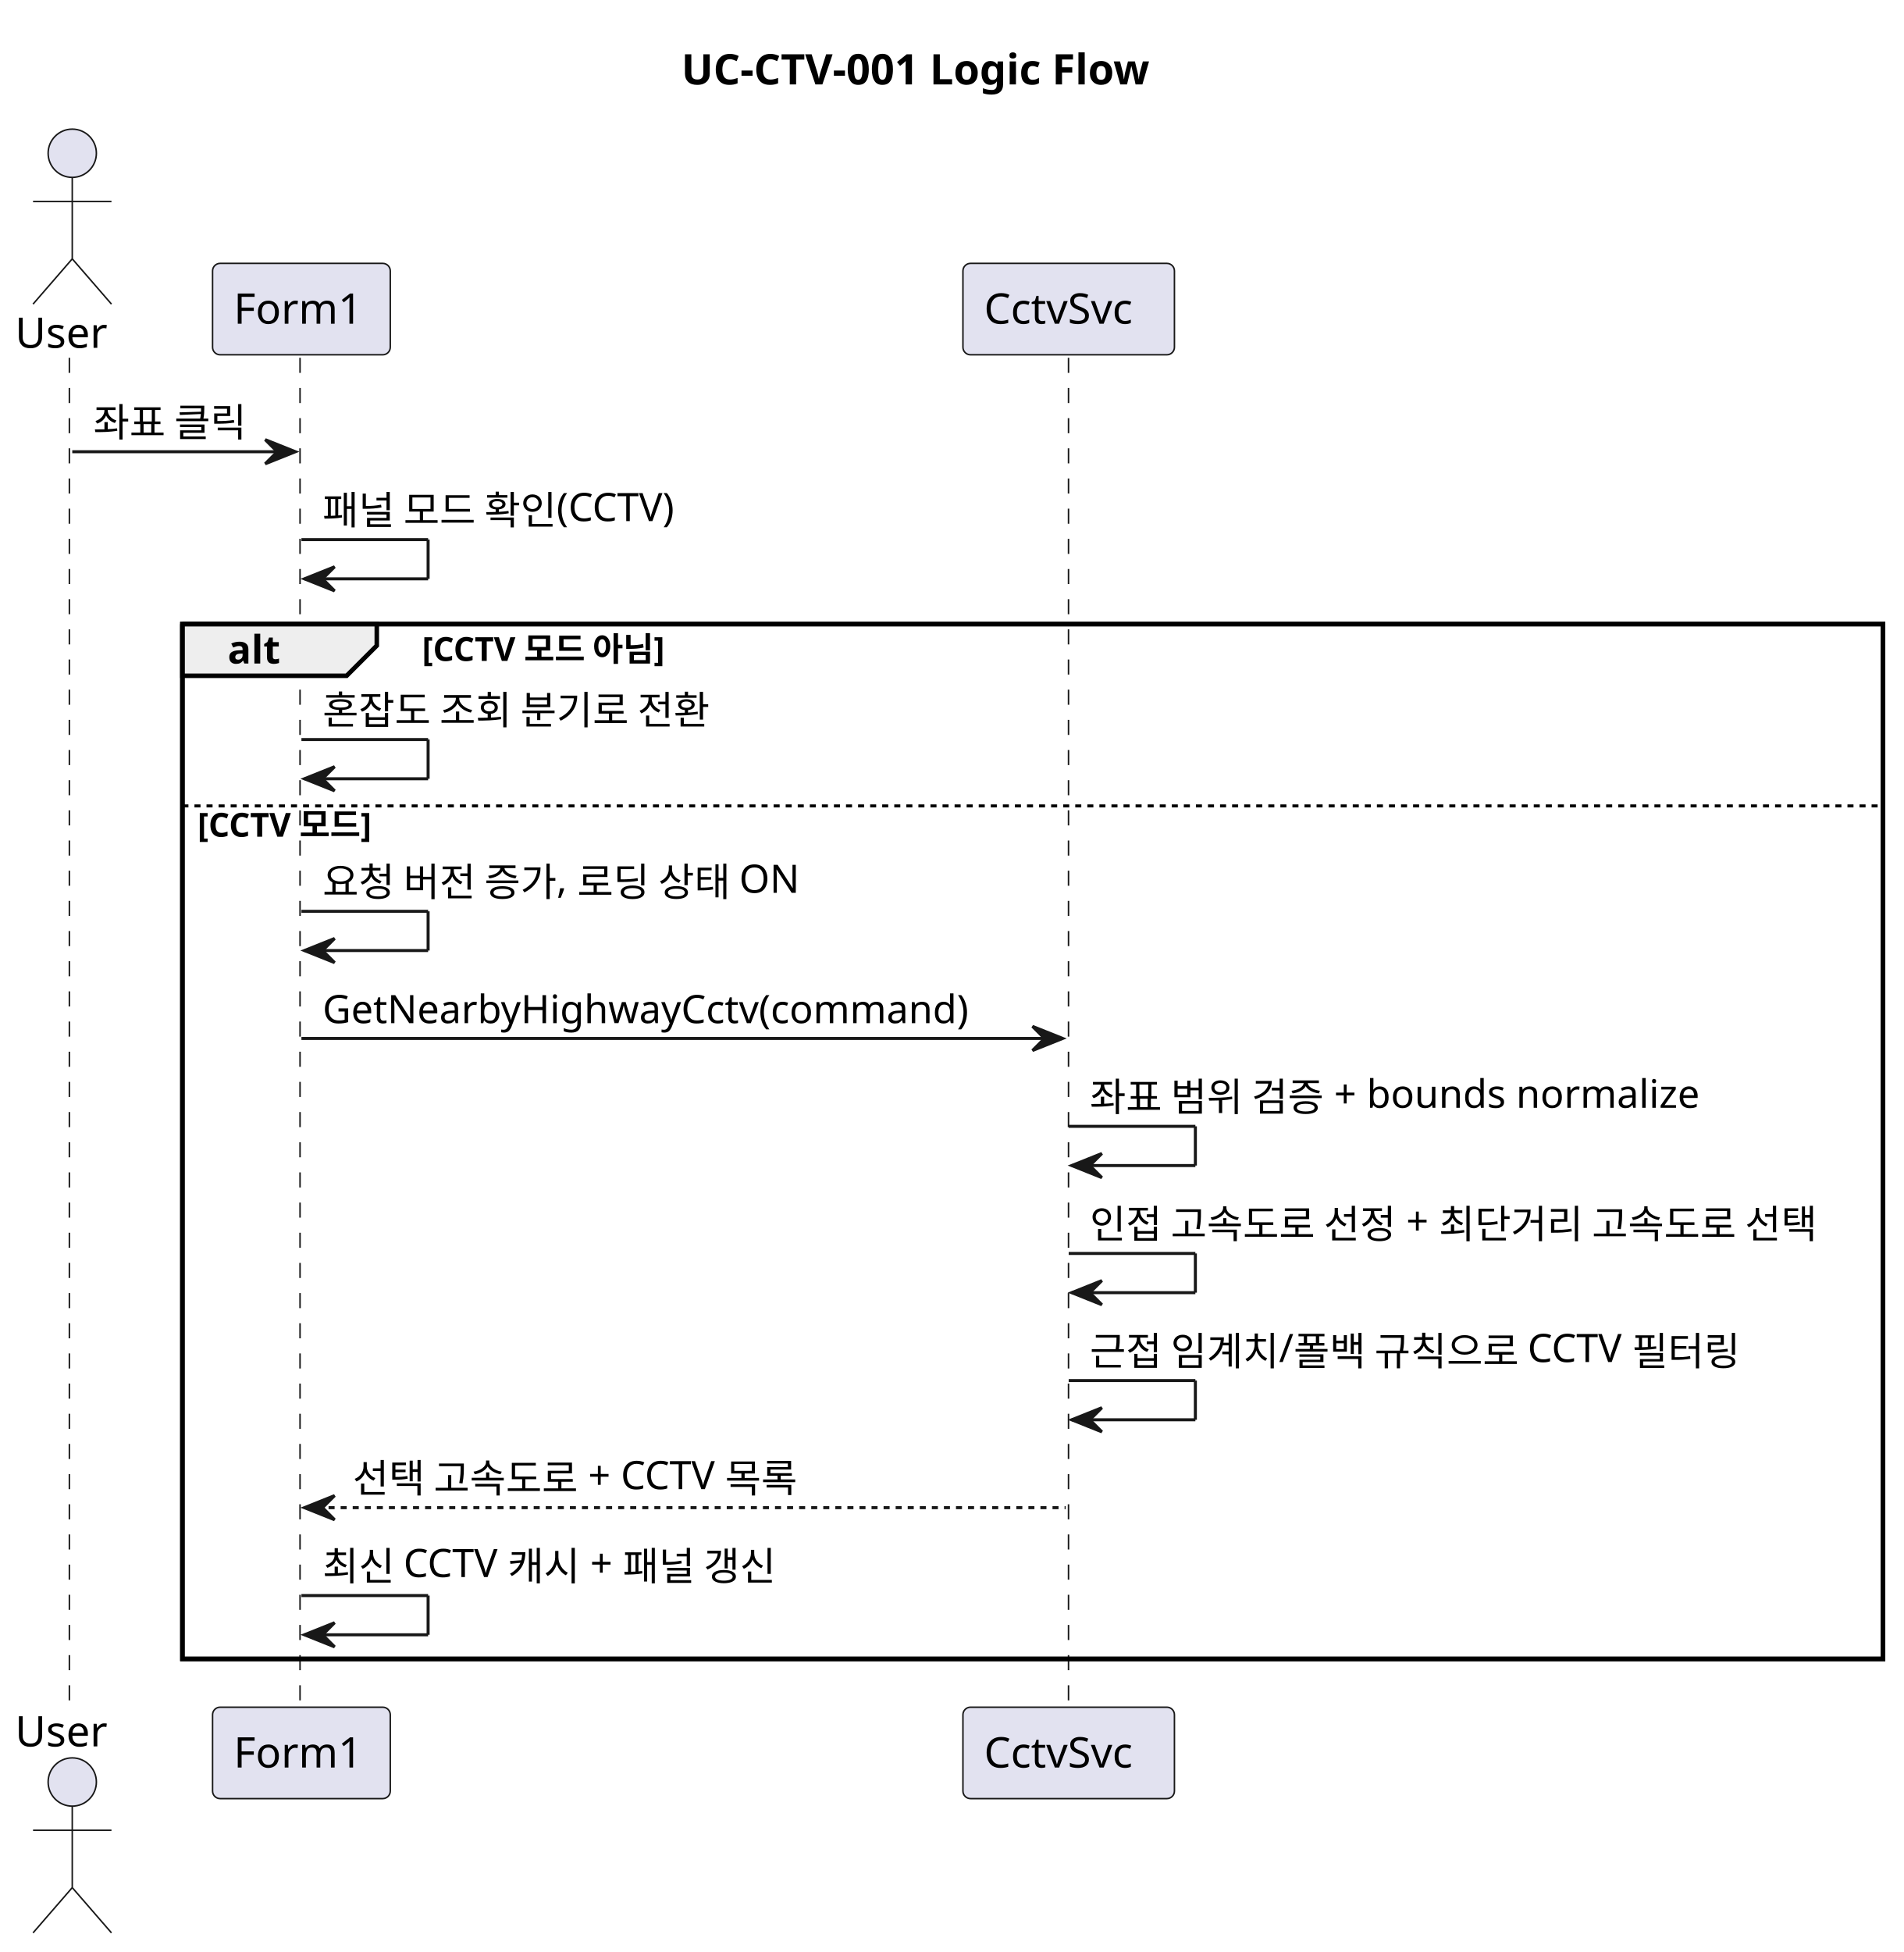
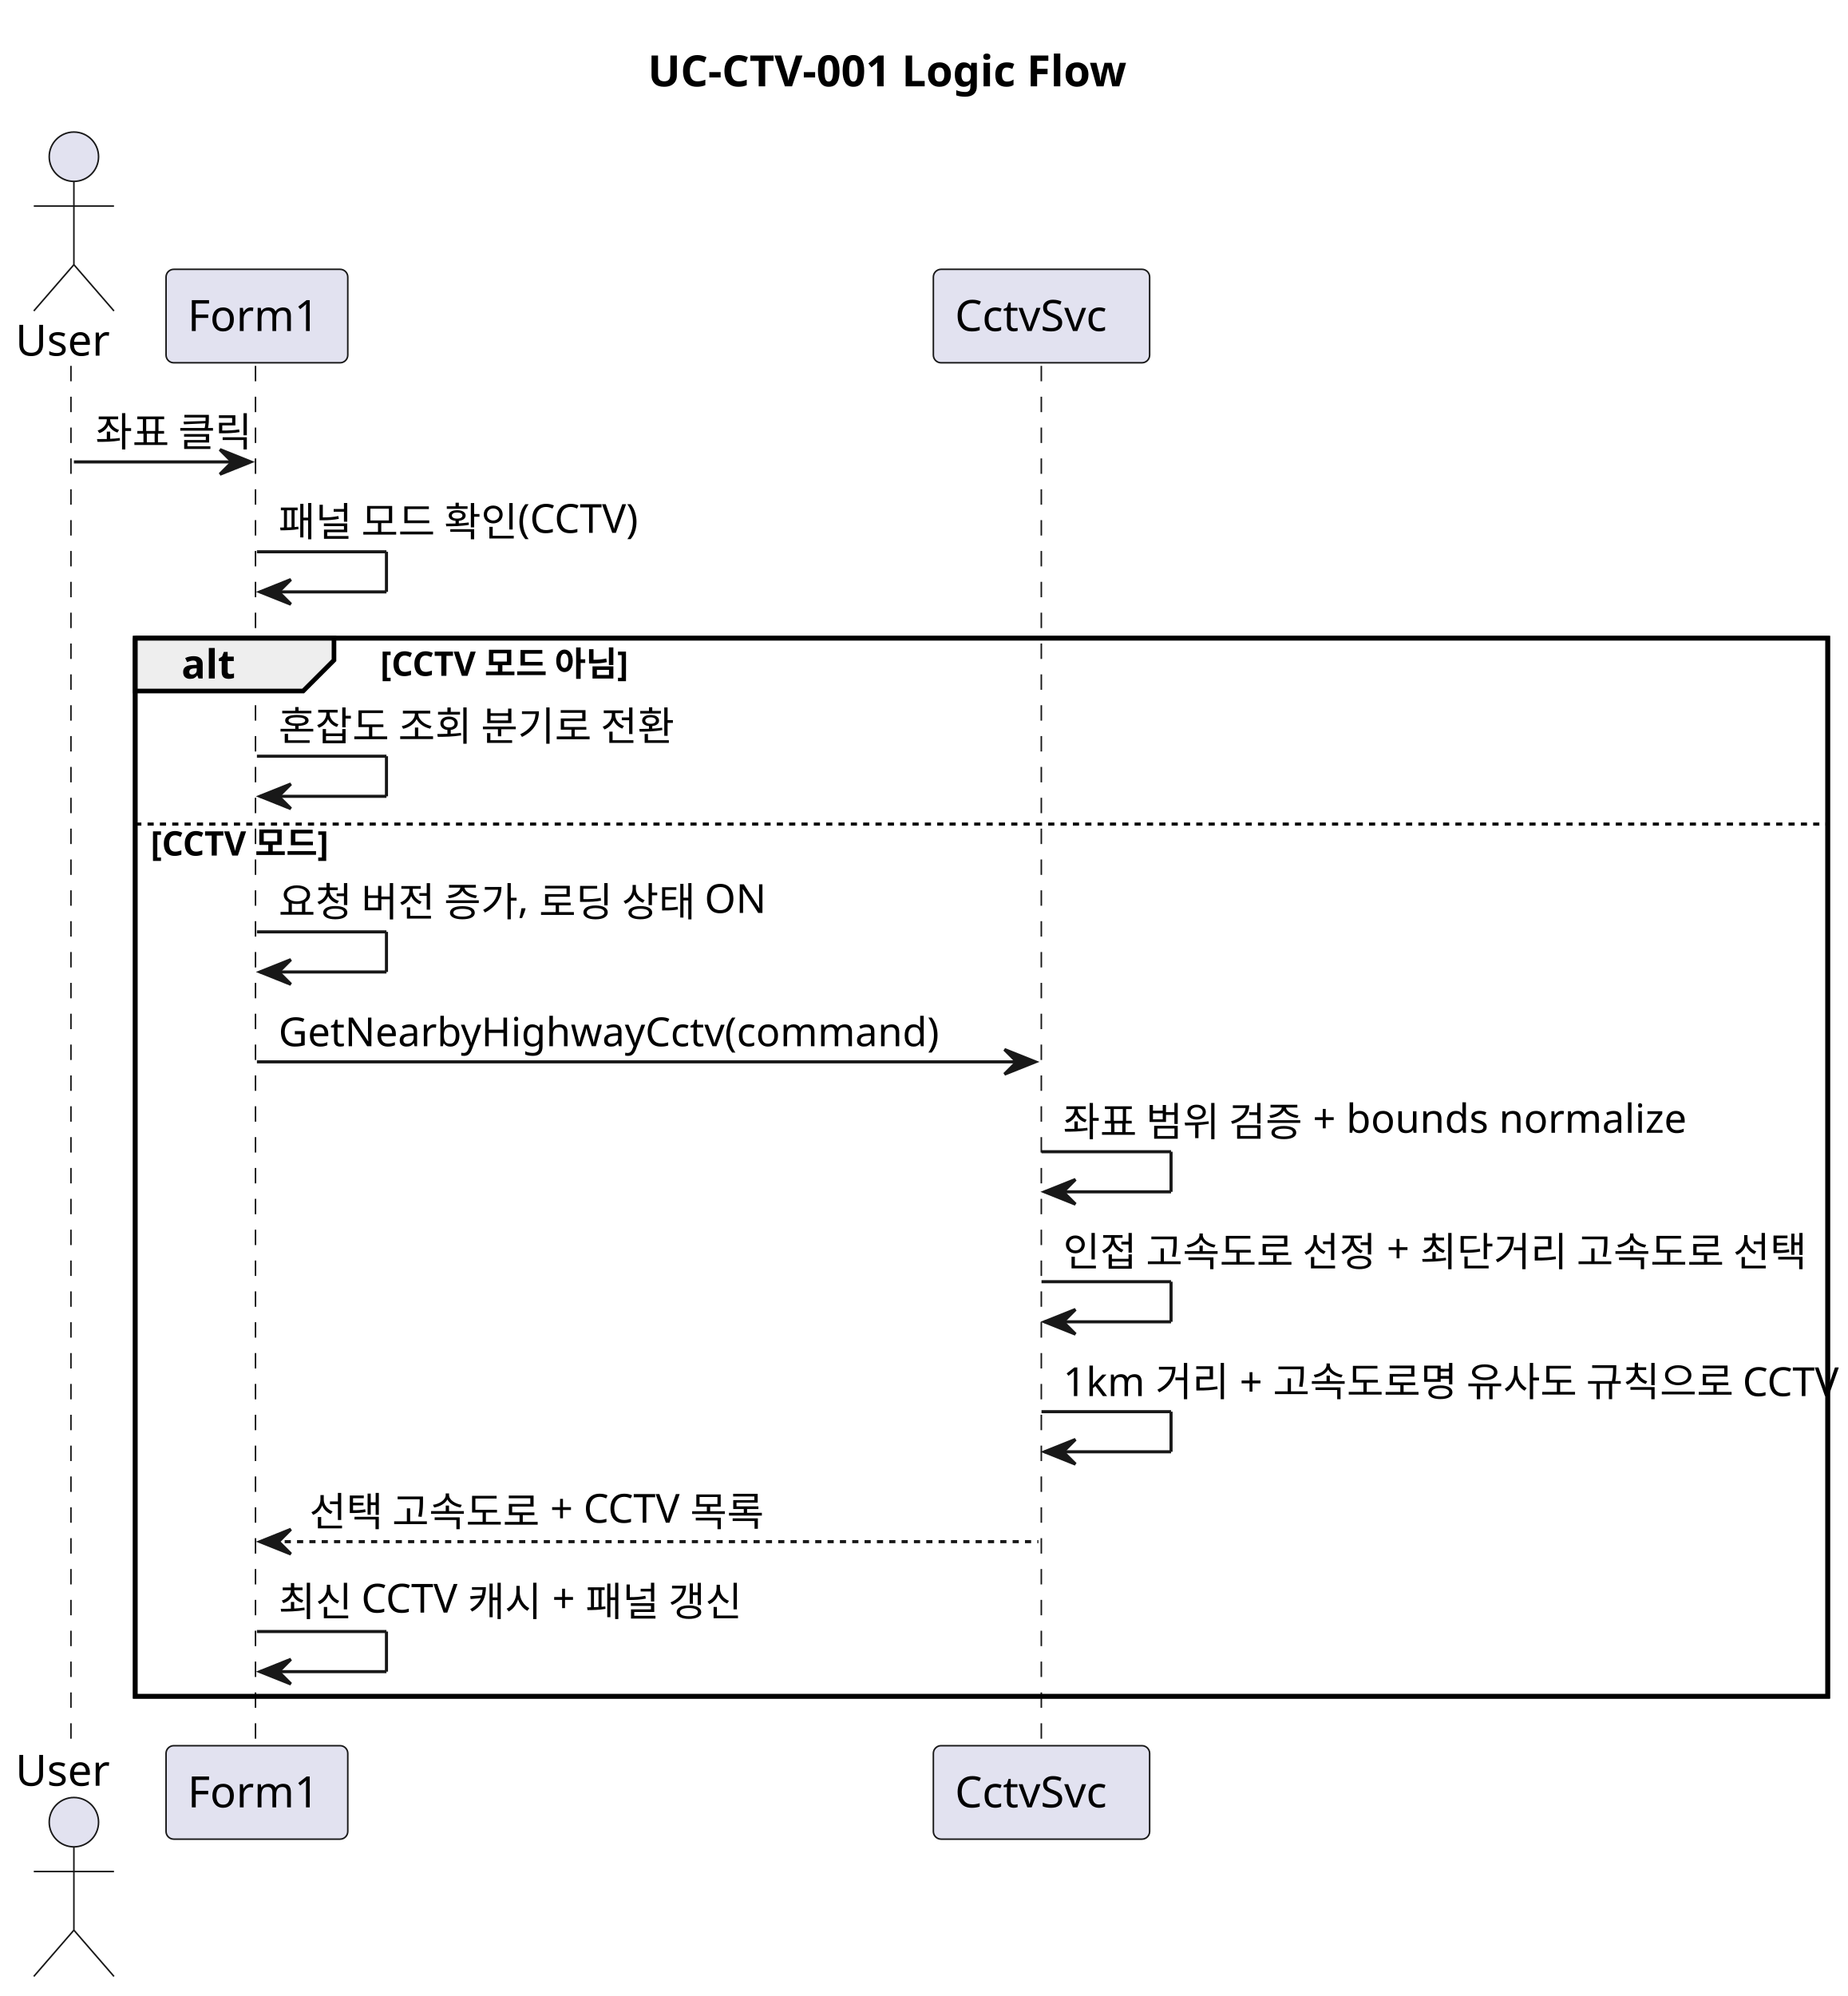
- <svg xmlns="http://www.w3.org/2000/svg" contentStyleType="text/css" data-diagram-type="SEQUENCE" height="647px" preserveAspectRatio="none" style="width:631px;height:647px;background:#FFFFFF;" version="1.1" viewBox="0 0 631 647" width="631px" zoomAndPan="magnify">
+ <svg xmlns="http://www.w3.org/2000/svg" contentStyleType="text/css" data-diagram-type="SEQUENCE" height="647px" preserveAspectRatio="none" style="width:599px;height:647px;background:#FFFFFF;" version="1.1" viewBox="0 0 599 647" width="599px" zoomAndPan="magnify">
  <defs />
  <g>
-     <text fill="#000000" font-family="sans-serif" font-size="14" font-weight="bold" lengthAdjust="spacing" textLength="181.467" x="225.895" y="27.995">UC-CTV-001 Logic Flow</text>
-     <rect fill="none" height="343" style="stroke:#000000;stroke-width:1.5;" width="563.789" x="60.468" y="206.859" />
+     <text fill="#000000" font-family="sans-serif" font-size="14" font-weight="bold" lengthAdjust="spacing" textLength="181.467" x="210.04" y="27.995">UC-CTV-001 Logic Flow</text>
+     <rect fill="none" height="343" style="stroke:#000000;stroke-width:1.5;" width="548.714" x="43.833" y="206.859" />
    <g class="participant-lifeline" data-entity-uid="part1" data-qualified-name="User" id="part1-lifeline">
      <g>
        <rect fill="#000000" fill-opacity="0" height="448.266" width="8" x="19.955" y="118.594" />
        <line style="stroke:#181818;stroke-width:0.5;stroke-dasharray:5,5;" x1="23" x2="23" y1="118.594" y2="566.859" />
      </g>
    </g>
    <g class="participant-lifeline" data-entity-uid="part2" data-qualified-name="Form1" id="part2-lifeline">
      <g>
-         <rect fill="#000000" fill-opacity="0" height="448.266" width="8" x="95.927" y="118.594" />
-         <line style="stroke:#181818;stroke-width:0.5;stroke-dasharray:5,5;" x1="99.468" x2="99.468" y1="118.594" y2="566.859" />
+         <rect fill="#000000" fill-opacity="0" height="448.266" width="8" x="79.293" y="118.594" />
+         <line style="stroke:#181818;stroke-width:0.5;stroke-dasharray:5,5;" x1="82.833" x2="82.833" y1="118.594" y2="566.859" />
      </g>
    </g>
    <g class="participant-lifeline" data-entity-uid="part3" data-qualified-name="CctvSvc" id="part3-lifeline">
      <g>
-         <rect fill="#000000" fill-opacity="0" height="448.266" width="8" x="350.29" y="118.594" />
-         <line style="stroke:#181818;stroke-width:0.5;stroke-dasharray:5,5;" x1="354.232" x2="354.232" y1="118.594" y2="566.859" />
+         <rect fill="#000000" fill-opacity="0" height="448.266" width="8" x="333.655" y="118.594" />
+         <line style="stroke:#181818;stroke-width:0.5;stroke-dasharray:5,5;" x1="337.597" x2="337.597" y1="118.594" y2="566.859" />
      </g>
    </g>
    <g class="participant participant-head" data-entity-uid="part1" data-qualified-name="User" id="part1-head">
      <text fill="#000000" font-family="sans-serif" font-size="14" lengthAdjust="spacing" textLength="31.91" x="5" y="115.292">User</text>
      <ellipse cx="23.955" cy="50.797" fill="#E2E2F0" rx="8" ry="8" style="stroke:#181818;stroke-width:0.5;" />
      <path d="M23.955,58.797 L23.955,85.797 M10.955,66.797 L36.955,66.797 M23.955,85.797 L10.955,100.797 M23.955,85.797 L36.955,100.797" fill="none" style="stroke:#181818;stroke-width:0.5;" />
    </g>
    <g class="participant participant-tail" data-entity-uid="part1" data-qualified-name="User" id="part1-tail">
      <text fill="#000000" font-family="sans-serif" font-size="14" lengthAdjust="spacing" textLength="31.91" x="5" y="578.855">User</text>
      <ellipse cx="23.955" cy="590.656" fill="#E2E2F0" rx="8" ry="8" style="stroke:#181818;stroke-width:0.5;" />
      <path d="M23.955,598.656 L23.955,625.656 M10.955,606.656 L36.955,606.656 M23.955,625.656 L10.955,640.656 M23.955,625.656 L36.955,640.656" fill="none" style="stroke:#181818;stroke-width:0.5;" />
    </g>
    <g class="participant participant-head" data-entity-uid="part2" data-qualified-name="Form1" id="part2-head">
-       <rect fill="#E2E2F0" height="30.297" rx="2.5" ry="2.5" style="stroke:#181818;stroke-width:0.5;" width="58.919" x="70.468" y="87.297" />
-       <text fill="#000000" font-family="sans-serif" font-size="14" lengthAdjust="spacing" textLength="44.919" x="77.468" y="107.292">Form1</text>
+       <rect fill="#E2E2F0" height="30.297" rx="2.5" ry="2.5" style="stroke:#181818;stroke-width:0.5;" width="58.919" x="53.833" y="87.297" />
+       <text fill="#000000" font-family="sans-serif" font-size="14" lengthAdjust="spacing" textLength="44.919" x="60.833" y="107.292">Form1</text>
    </g>
    <g class="participant participant-tail" data-entity-uid="part2" data-qualified-name="Form1" id="part2-tail">
-       <rect fill="#E2E2F0" height="30.297" rx="2.5" ry="2.5" style="stroke:#181818;stroke-width:0.5;" width="58.919" x="70.468" y="565.859" />
-       <text fill="#000000" font-family="sans-serif" font-size="14" lengthAdjust="spacing" textLength="44.919" x="77.468" y="585.855">Form1</text>
+       <rect fill="#E2E2F0" height="30.297" rx="2.5" ry="2.5" style="stroke:#181818;stroke-width:0.5;" width="58.919" x="53.833" y="565.859" />
+       <text fill="#000000" font-family="sans-serif" font-size="14" lengthAdjust="spacing" textLength="44.919" x="60.833" y="585.855">Form1</text>
    </g>
    <g class="participant participant-head" data-entity-uid="part3" data-qualified-name="CctvSvc" id="part3-head">
-       <rect fill="#E2E2F0" height="30.297" rx="2.5" ry="2.5" style="stroke:#181818;stroke-width:0.5;" width="70.116" x="319.232" y="87.297" />
-       <text fill="#000000" font-family="sans-serif" font-size="14" lengthAdjust="spacing" textLength="56.116" x="326.232" y="107.292">CctvSvc</text>
+       <rect fill="#E2E2F0" height="30.297" rx="2.5" ry="2.5" style="stroke:#181818;stroke-width:0.5;" width="70.116" x="302.597" y="87.297" />
+       <text fill="#000000" font-family="sans-serif" font-size="14" lengthAdjust="spacing" textLength="56.116" x="309.597" y="107.292">CctvSvc</text>
    </g>
    <g class="participant participant-tail" data-entity-uid="part3" data-qualified-name="CctvSvc" id="part3-tail">
-       <rect fill="#E2E2F0" height="30.297" rx="2.5" ry="2.5" style="stroke:#181818;stroke-width:0.5;" width="70.116" x="319.232" y="565.859" />
-       <text fill="#000000" font-family="sans-serif" font-size="14" lengthAdjust="spacing" textLength="56.116" x="326.232" y="585.855">CctvSvc</text>
+       <rect fill="#E2E2F0" height="30.297" rx="2.5" ry="2.5" style="stroke:#181818;stroke-width:0.5;" width="70.116" x="302.597" y="565.859" />
+       <text fill="#000000" font-family="sans-serif" font-size="14" lengthAdjust="spacing" textLength="56.116" x="309.597" y="585.855">CctvSvc</text>
    </g>
    <g class="message" data-entity-1="part1" data-entity-2="part2" id="msg1">
-       <polygon fill="#181818" points="87.927,145.727,97.927,149.727,87.927,153.727,91.927,149.727" style="stroke:#181818;stroke-width:1;" />
-       <line style="stroke:#181818;stroke-width:1;" x1="23.955" x2="93.927" y1="149.727" y2="149.727" />
-       <text fill="#000000" font-family="sans-serif" font-size="13" lengthAdjust="spacing" textLength="51.972" x="30.955" y="144.661">좌표 클릭</text>
+       <polygon fill="#181818" points="71.293,145.727,81.293,149.727,71.293,153.727,75.293,149.727" style="stroke:#181818;stroke-width:1;" />
+       <line style="stroke:#181818;stroke-width:1;" x1="23.955" x2="77.293" y1="149.727" y2="149.727" />
+       <text fill="#000000" font-family="sans-serif" font-size="13" lengthAdjust="spacing" textLength="35.337" x="30.955" y="144.661">좌표 클릭</text>
    </g>
    <g class="message" data-entity-1="part2" data-entity-2="part2" id="msg2">
-       <line style="stroke:#181818;stroke-width:1;" x1="99.927" x2="141.927" y1="178.859" y2="178.859" />
-       <line style="stroke:#181818;stroke-width:1;" x1="141.927" x2="141.927" y1="178.859" y2="191.859" />
-       <line style="stroke:#181818;stroke-width:1;" x1="100.927" x2="141.927" y1="191.859" y2="191.859" />
-       <polygon fill="#181818" points="110.927,187.859,100.927,191.859,110.927,195.859,106.927,191.859" style="stroke:#181818;stroke-width:1;" />
-       <text fill="#000000" font-family="sans-serif" font-size="13" lengthAdjust="spacing" textLength="125.156" x="106.927" y="173.793">패널 모드 확인(CCTV)</text>
+       <line style="stroke:#181818;stroke-width:1;" x1="83.293" x2="125.293" y1="178.859" y2="178.859" />
+       <line style="stroke:#181818;stroke-width:1;" x1="125.293" x2="125.293" y1="178.859" y2="191.859" />
+       <line style="stroke:#181818;stroke-width:1;" x1="84.293" x2="125.293" y1="191.859" y2="191.859" />
+       <polygon fill="#181818" points="94.293,187.859,84.293,191.859,94.293,195.859,90.293,191.859" style="stroke:#181818;stroke-width:1;" />
+       <text fill="#000000" font-family="sans-serif" font-size="13" lengthAdjust="spacing" textLength="100.204" x="90.293" y="173.793">패널 모드 확인(CCTV)</text>
    </g>
-     <path d="M60.468,206.859 L124.911,206.859 L124.911,213.992 L114.911,223.992 L60.468,223.992 L60.468,206.859" fill="#EEEEEE" style="stroke:#000000;stroke-width:1.5;" />
-     <rect fill="none" height="343" style="stroke:#000000;stroke-width:1.5;" width="563.789" x="60.468" y="206.859" />
-     <text fill="#000000" font-family="sans-serif" font-size="13" font-weight="bold" lengthAdjust="spacing" textLength="19.443" x="75.468" y="219.926">alt</text>
-     <text fill="#000000" font-family="sans-serif" font-size="11" font-weight="bold" lengthAdjust="spacing" textLength="90.356" x="139.911" y="219.07">[CCTV 모드 아님]</text>
+     <path d="M43.833,206.859 L108.276,206.859 L108.276,213.992 L98.276,223.992 L43.833,223.992 L43.833,206.859" fill="#EEEEEE" style="stroke:#000000;stroke-width:1.5;" />
+     <rect fill="none" height="343" style="stroke:#000000;stroke-width:1.5;" width="548.714" x="43.833" y="206.859" />
+     <text fill="#000000" font-family="sans-serif" font-size="13" font-weight="bold" lengthAdjust="spacing" textLength="19.443" x="58.833" y="219.926">alt</text>
+     <text fill="#000000" font-family="sans-serif" font-size="11" font-weight="bold" lengthAdjust="spacing" textLength="76.28" x="123.276" y="219.07">[CCTV 모드 아님]</text>
    <g class="message" data-entity-1="part2" data-entity-2="part2" id="msg3">
-       <line style="stroke:#181818;stroke-width:1;" x1="99.927" x2="141.927" y1="245.125" y2="245.125" />
-       <line style="stroke:#181818;stroke-width:1;" x1="141.927" x2="141.927" y1="245.125" y2="258.125" />
-       <line style="stroke:#181818;stroke-width:1;" x1="100.927" x2="141.927" y1="258.125" y2="258.125" />
-       <polygon fill="#181818" points="110.927,254.125,100.927,258.125,110.927,262.125,106.927,258.125" style="stroke:#181818;stroke-width:1;" />
-       <text fill="#000000" font-family="sans-serif" font-size="13" lengthAdjust="spacing" textLength="131.997" x="106.927" y="240.059">혼잡도 조회 분기로 전환</text>
+       <line style="stroke:#181818;stroke-width:1;" x1="83.293" x2="125.293" y1="245.125" y2="245.125" />
+       <line style="stroke:#181818;stroke-width:1;" x1="125.293" x2="125.293" y1="245.125" y2="258.125" />
+       <line style="stroke:#181818;stroke-width:1;" x1="84.293" x2="125.293" y1="258.125" y2="258.125" />
+       <polygon fill="#181818" points="94.293,254.125,84.293,258.125,94.293,262.125,90.293,258.125" style="stroke:#181818;stroke-width:1;" />
+       <text fill="#000000" font-family="sans-serif" font-size="13" lengthAdjust="spacing" textLength="90.41" x="90.293" y="240.059">혼잡도 조회 분기로 전환</text>
    </g>
-     <line style="stroke:#000000;stroke-width:1;stroke-dasharray:2,2;" x1="60.468" x2="624.257" y1="267.125" y2="267.125" />
-     <text fill="#000000" font-family="sans-serif" font-size="11" font-weight="bold" lengthAdjust="spacing" textLength="66.286" x="65.468" y="277.335">[CCTV 모드]</text>
+     <line style="stroke:#000000;stroke-width:1;stroke-dasharray:2,2;" x1="43.833" x2="592.547" y1="267.125" y2="267.125" />
+     <text fill="#000000" font-family="sans-serif" font-size="11" font-weight="bold" lengthAdjust="spacing" textLength="59.248" x="48.833" y="277.335">[CCTV 모드]</text>
    <g class="message" data-entity-1="part2" data-entity-2="part2" id="msg4">
-       <line style="stroke:#181818;stroke-width:1;" x1="99.927" x2="141.927" y1="302.062" y2="302.062" />
-       <line style="stroke:#181818;stroke-width:1;" x1="141.927" x2="141.927" y1="302.062" y2="315.062" />
-       <line style="stroke:#181818;stroke-width:1;" x1="100.927" x2="141.927" y1="315.062" y2="315.062" />
-       <polygon fill="#181818" points="110.927,311.062,100.927,315.062,110.927,319.062,106.927,315.062" style="stroke:#181818;stroke-width:1;" />
-       <text fill="#000000" font-family="sans-serif" font-size="13" lengthAdjust="spacing" textLength="164.351" x="106.927" y="296.997">요청 버전 증가, 로딩 상태 ON</text>
+       <line style="stroke:#181818;stroke-width:1;" x1="83.293" x2="125.293" y1="302.062" y2="302.062" />
+       <line style="stroke:#181818;stroke-width:1;" x1="125.293" x2="125.293" y1="302.062" y2="315.062" />
+       <line style="stroke:#181818;stroke-width:1;" x1="84.293" x2="125.293" y1="315.062" y2="315.062" />
+       <polygon fill="#181818" points="94.293,311.062,84.293,315.062,94.293,319.062,90.293,315.062" style="stroke:#181818;stroke-width:1;" />
+       <text fill="#000000" font-family="sans-serif" font-size="13" lengthAdjust="spacing" textLength="122.764" x="90.293" y="296.997">요청 버전 증가, 로딩 상태 ON</text>
    </g>
    <g class="message" data-entity-1="part2" data-entity-2="part3" id="msg5">
-       <polygon fill="#181818" points="342.29,340.195,352.29,344.195,342.29,348.195,346.29,344.195" style="stroke:#181818;stroke-width:1;" />
-       <line style="stroke:#181818;stroke-width:1;" x1="99.927" x2="348.29" y1="344.195" y2="344.195" />
-       <text fill="#000000" font-family="sans-serif" font-size="13" lengthAdjust="spacing" textLength="230.363" x="106.927" y="339.129">GetNearbyHighwayCctv(command)</text>
+       <polygon fill="#181818" points="325.655,340.195,335.655,344.195,325.655,348.195,329.655,344.195" style="stroke:#181818;stroke-width:1;" />
+       <line style="stroke:#181818;stroke-width:1;" x1="83.293" x2="331.655" y1="344.195" y2="344.195" />
+       <text fill="#000000" font-family="sans-serif" font-size="13" lengthAdjust="spacing" textLength="230.363" x="90.293" y="339.129">GetNearbyHighwayCctv(command)</text>
    </g>
    <g class="message" data-entity-1="part3" data-entity-2="part3" id="msg6">
-       <line style="stroke:#181818;stroke-width:1;" x1="354.29" x2="396.29" y1="373.328" y2="373.328" />
-       <line style="stroke:#181818;stroke-width:1;" x1="396.29" x2="396.29" y1="373.328" y2="386.328" />
-       <line style="stroke:#181818;stroke-width:1;" x1="355.29" x2="396.29" y1="386.328" y2="386.328" />
-       <polygon fill="#181818" points="365.29,382.328,355.29,386.328,365.29,390.328,361.29,386.328" style="stroke:#181818;stroke-width:1;" />
-       <text fill="#000000" font-family="sans-serif" font-size="13" lengthAdjust="spacing" textLength="215.236" x="361.29" y="368.262">좌표 범위 검증 + bounds normalize</text>
+       <line style="stroke:#181818;stroke-width:1;" x1="337.655" x2="379.655" y1="373.328" y2="373.328" />
+       <line style="stroke:#181818;stroke-width:1;" x1="379.655" x2="379.655" y1="373.328" y2="386.328" />
+       <line style="stroke:#181818;stroke-width:1;" x1="338.655" x2="379.655" y1="386.328" y2="386.328" />
+       <polygon fill="#181818" points="348.655,382.328,338.655,386.328,348.655,390.328,344.655,386.328" style="stroke:#181818;stroke-width:1;" />
+       <text fill="#000000" font-family="sans-serif" font-size="13" lengthAdjust="spacing" textLength="190.284" x="344.655" y="368.262">좌표 범위 검증 + bounds normalize</text>
    </g>
    <g class="message" data-entity-1="part3" data-entity-2="part3" id="msg7">
-       <line style="stroke:#181818;stroke-width:1;" x1="354.29" x2="396.29" y1="415.461" y2="415.461" />
-       <line style="stroke:#181818;stroke-width:1;" x1="396.29" x2="396.29" y1="415.461" y2="428.461" />
-       <line style="stroke:#181818;stroke-width:1;" x1="355.29" x2="396.29" y1="428.461" y2="428.461" />
-       <polygon fill="#181818" points="365.29,424.461,355.29,428.461,365.29,432.461,361.29,428.461" style="stroke:#181818;stroke-width:1;" />
-       <text fill="#000000" font-family="sans-serif" font-size="13" lengthAdjust="spacing" textLength="250.967" x="361.29" y="410.395">인접 고속도로 선정 + 최단거리 고속도로 선택</text>
+       <line style="stroke:#181818;stroke-width:1;" x1="337.655" x2="379.655" y1="415.461" y2="415.461" />
+       <line style="stroke:#181818;stroke-width:1;" x1="379.655" x2="379.655" y1="415.461" y2="428.461" />
+       <line style="stroke:#181818;stroke-width:1;" x1="338.655" x2="379.655" y1="428.461" y2="428.461" />
+       <polygon fill="#181818" points="348.655,424.461,338.655,428.461,348.655,432.461,344.655,428.461" style="stroke:#181818;stroke-width:1;" />
+       <text fill="#000000" font-family="sans-serif" font-size="13" lengthAdjust="spacing" textLength="176.109" x="344.655" y="410.395">인접 고속도로 선정 + 최단거리 고속도로 선택</text>
    </g>
    <g class="message" data-entity-1="part3" data-entity-2="part3" id="msg8">
-       <line style="stroke:#181818;stroke-width:1;" x1="354.29" x2="396.29" y1="457.594" y2="457.594" />
-       <line style="stroke:#181818;stroke-width:1;" x1="396.29" x2="396.29" y1="457.594" y2="470.594" />
-       <line style="stroke:#181818;stroke-width:1;" x1="355.29" x2="396.29" y1="470.594" y2="470.594" />
-       <polygon fill="#181818" points="365.29,466.594,355.29,470.594,365.29,474.594,361.29,470.594" style="stroke:#181818;stroke-width:1;" />
-       <text fill="#000000" font-family="sans-serif" font-size="13" lengthAdjust="spacing" textLength="223.338" x="361.29" y="452.528">근접 임계치/폴백 규칙으로 CCTV 필터링</text>
+       <line style="stroke:#181818;stroke-width:1;" x1="337.655" x2="379.655" y1="457.594" y2="457.594" />
+       <line style="stroke:#181818;stroke-width:1;" x1="379.655" x2="379.655" y1="457.594" y2="470.594" />
+       <line style="stroke:#181818;stroke-width:1;" x1="338.655" x2="379.655" y1="470.594" y2="470.594" />
+       <polygon fill="#181818" points="348.655,466.594,338.655,470.594,348.655,474.594,344.655,470.594" style="stroke:#181818;stroke-width:1;" />
+       <text fill="#000000" font-family="sans-serif" font-size="13" lengthAdjust="spacing" textLength="235.892" x="344.655" y="452.528">1km 거리 + 고속도로명 유사도 규칙으로 CCTV 필터링</text>
    </g>
    <g class="message" data-entity-1="part3" data-entity-2="part2" id="msg9">
-       <polygon fill="#181818" points="110.927,495.727,100.927,499.727,110.927,503.727,106.927,499.727" style="stroke:#181818;stroke-width:1;" />
-       <line style="stroke:#181818;stroke-width:1;stroke-dasharray:2,2;" x1="104.927" x2="353.29" y1="499.727" y2="499.727" />
-       <text fill="#000000" font-family="sans-serif" font-size="13" lengthAdjust="spacing" textLength="158.09" x="116.927" y="494.661">선택 고속도로 + CCTV 목록</text>
+       <polygon fill="#181818" points="94.293,495.727,84.293,499.727,94.293,503.727,90.293,499.727" style="stroke:#181818;stroke-width:1;" />
+       <line style="stroke:#181818;stroke-width:1;stroke-dasharray:2,2;" x1="88.293" x2="336.655" y1="499.727" y2="499.727" />
+       <text fill="#000000" font-family="sans-serif" font-size="13" lengthAdjust="spacing" textLength="124.82" x="100.293" y="494.661">선택 고속도로 + CCTV 목록</text>
    </g>
    <g class="message" data-entity-1="part2" data-entity-2="part2" id="msg10">
-       <line style="stroke:#181818;stroke-width:1;" x1="99.927" x2="141.927" y1="528.859" y2="528.859" />
-       <line style="stroke:#181818;stroke-width:1;" x1="141.927" x2="141.927" y1="528.859" y2="541.859" />
-       <line style="stroke:#181818;stroke-width:1;" x1="100.927" x2="141.927" y1="541.859" y2="541.859" />
-       <polygon fill="#181818" points="110.927,537.859,100.927,541.859,110.927,545.859,106.927,541.859" style="stroke:#181818;stroke-width:1;" />
-       <text fill="#000000" font-family="sans-serif" font-size="13" lengthAdjust="spacing" textLength="162.222" x="106.927" y="523.793">최신 CCTV 캐시 + 패널 갱신</text>
+       <line style="stroke:#181818;stroke-width:1;" x1="83.293" x2="125.293" y1="528.859" y2="528.859" />
+       <line style="stroke:#181818;stroke-width:1;" x1="125.293" x2="125.293" y1="528.859" y2="541.859" />
+       <line style="stroke:#181818;stroke-width:1;" x1="84.293" x2="125.293" y1="541.859" y2="541.859" />
+       <polygon fill="#181818" points="94.293,537.859,84.293,541.859,94.293,545.859,90.293,541.859" style="stroke:#181818;stroke-width:1;" />
+       <text fill="#000000" font-family="sans-serif" font-size="13" lengthAdjust="spacing" textLength="128.953" x="90.293" y="523.793">최신 CCTV 캐시 + 패널 갱신</text>
    </g>
  </g>
</svg>
